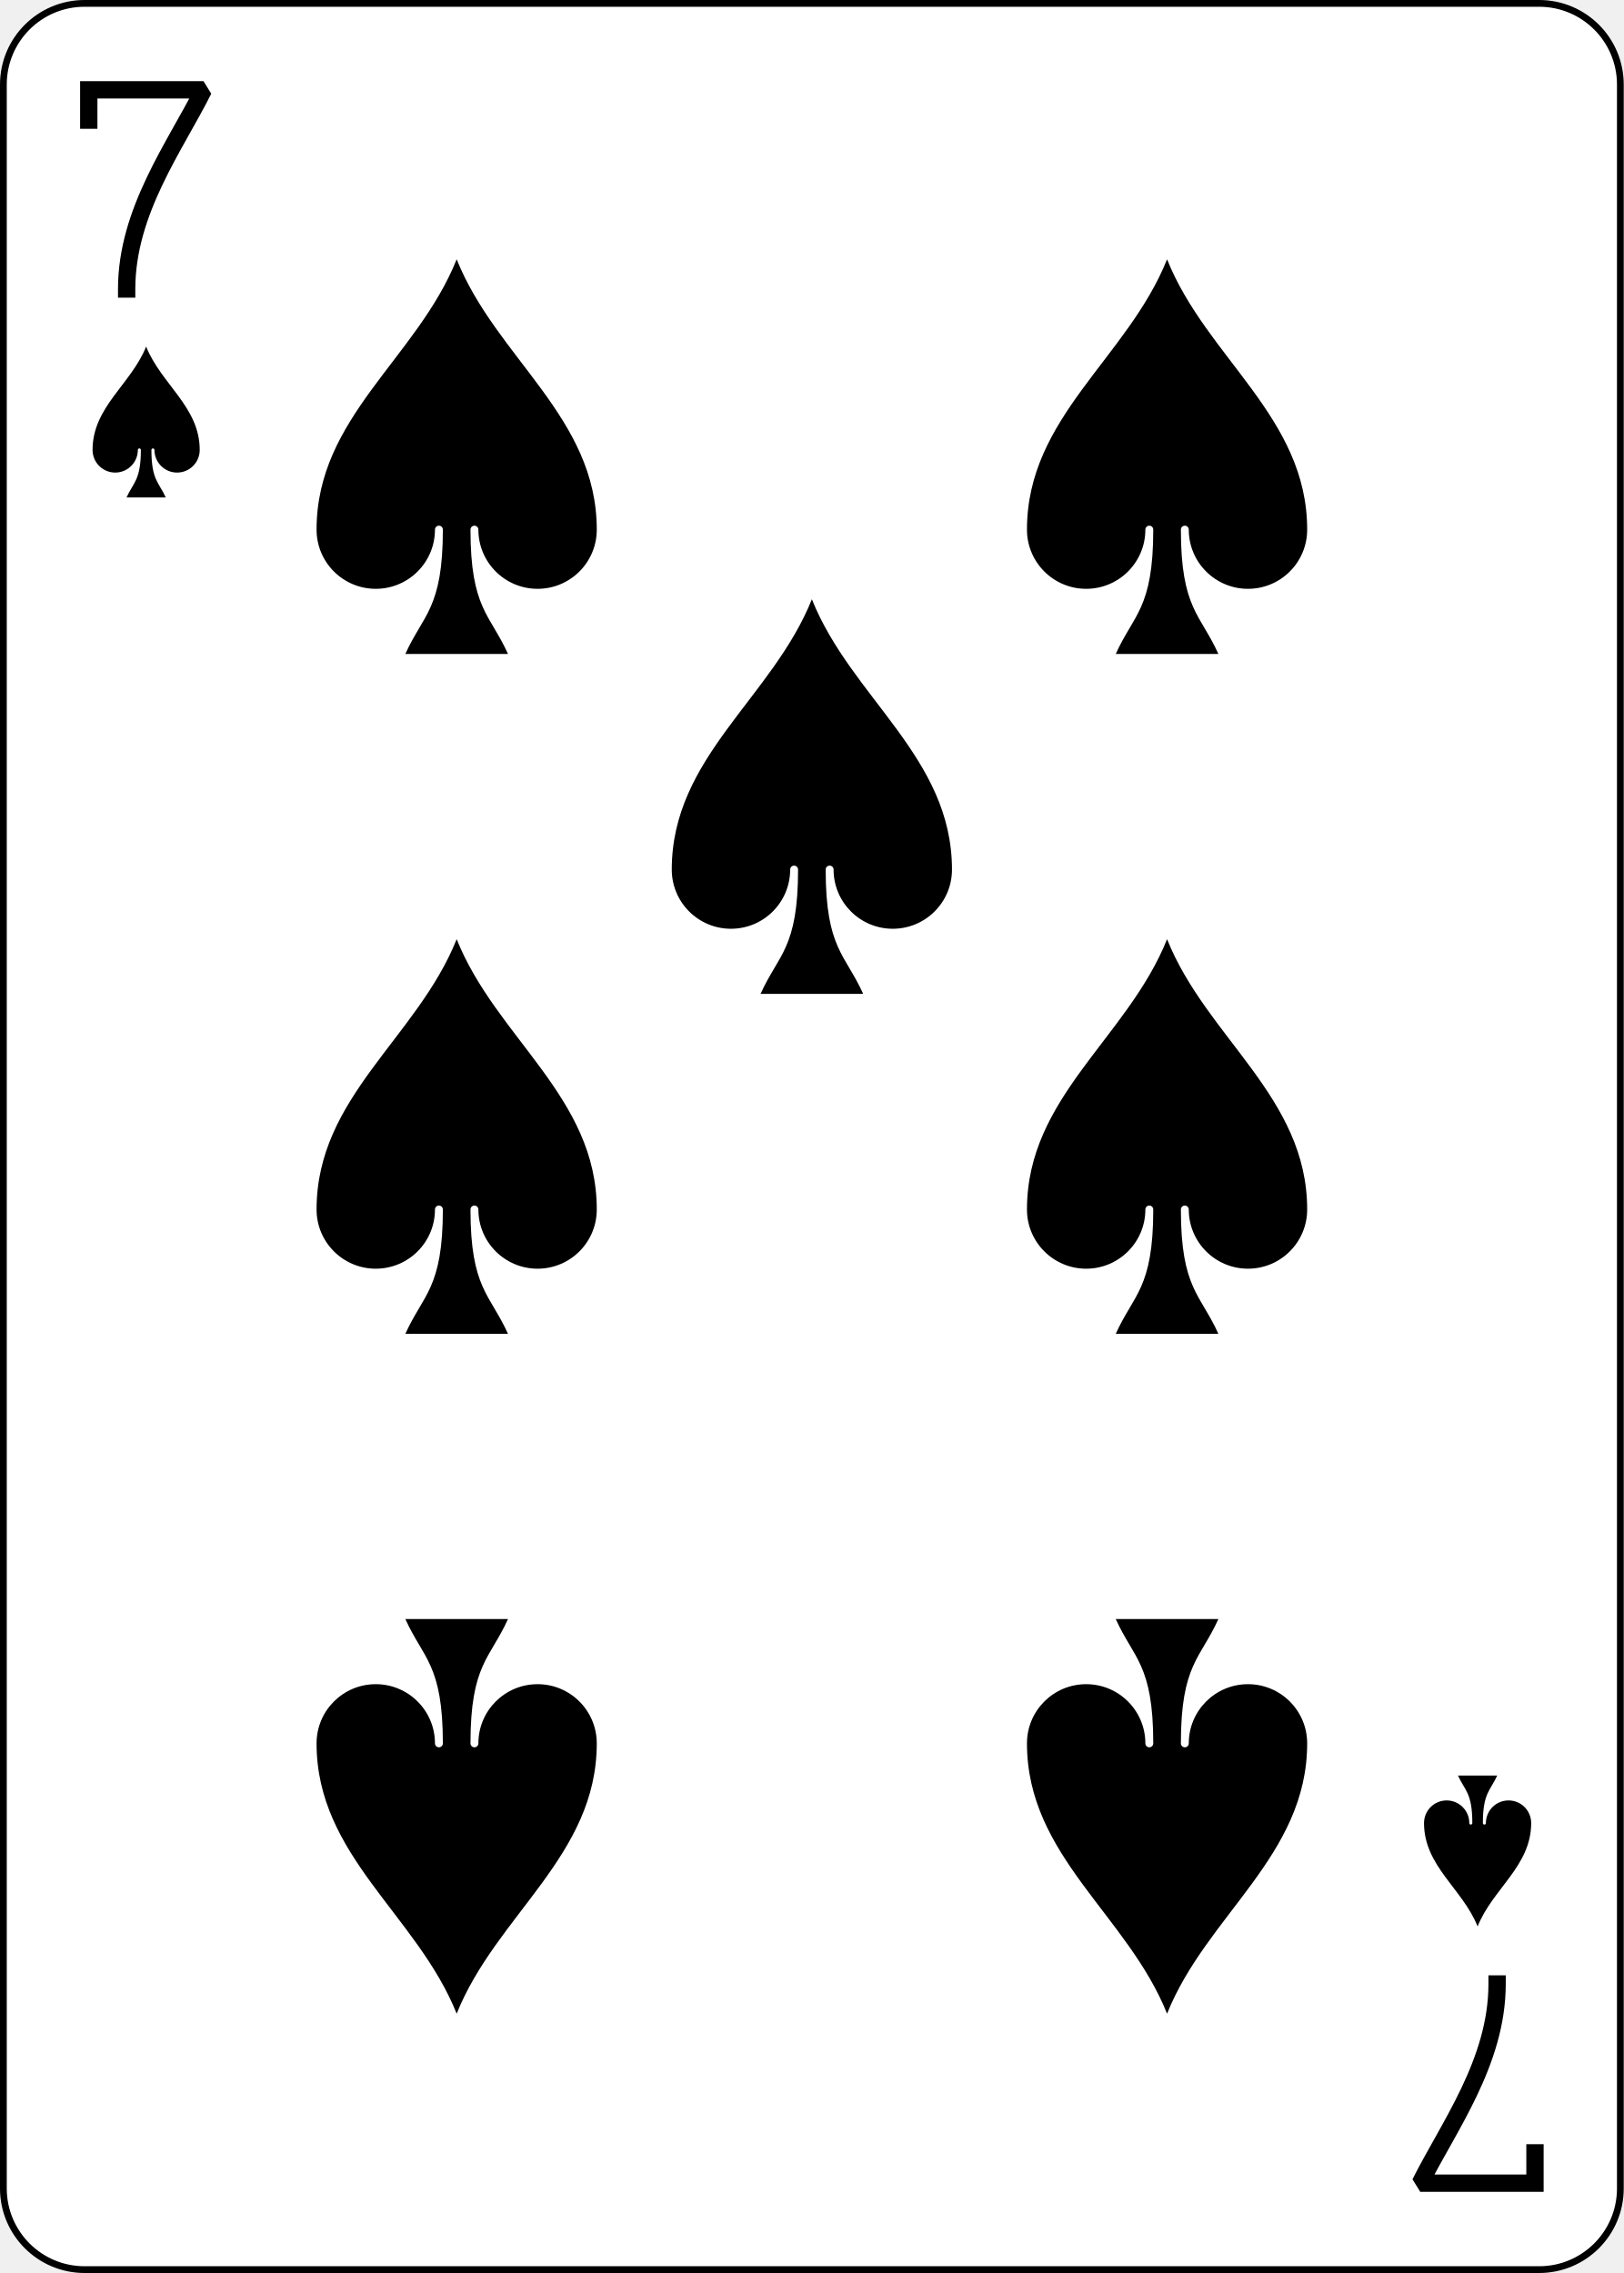
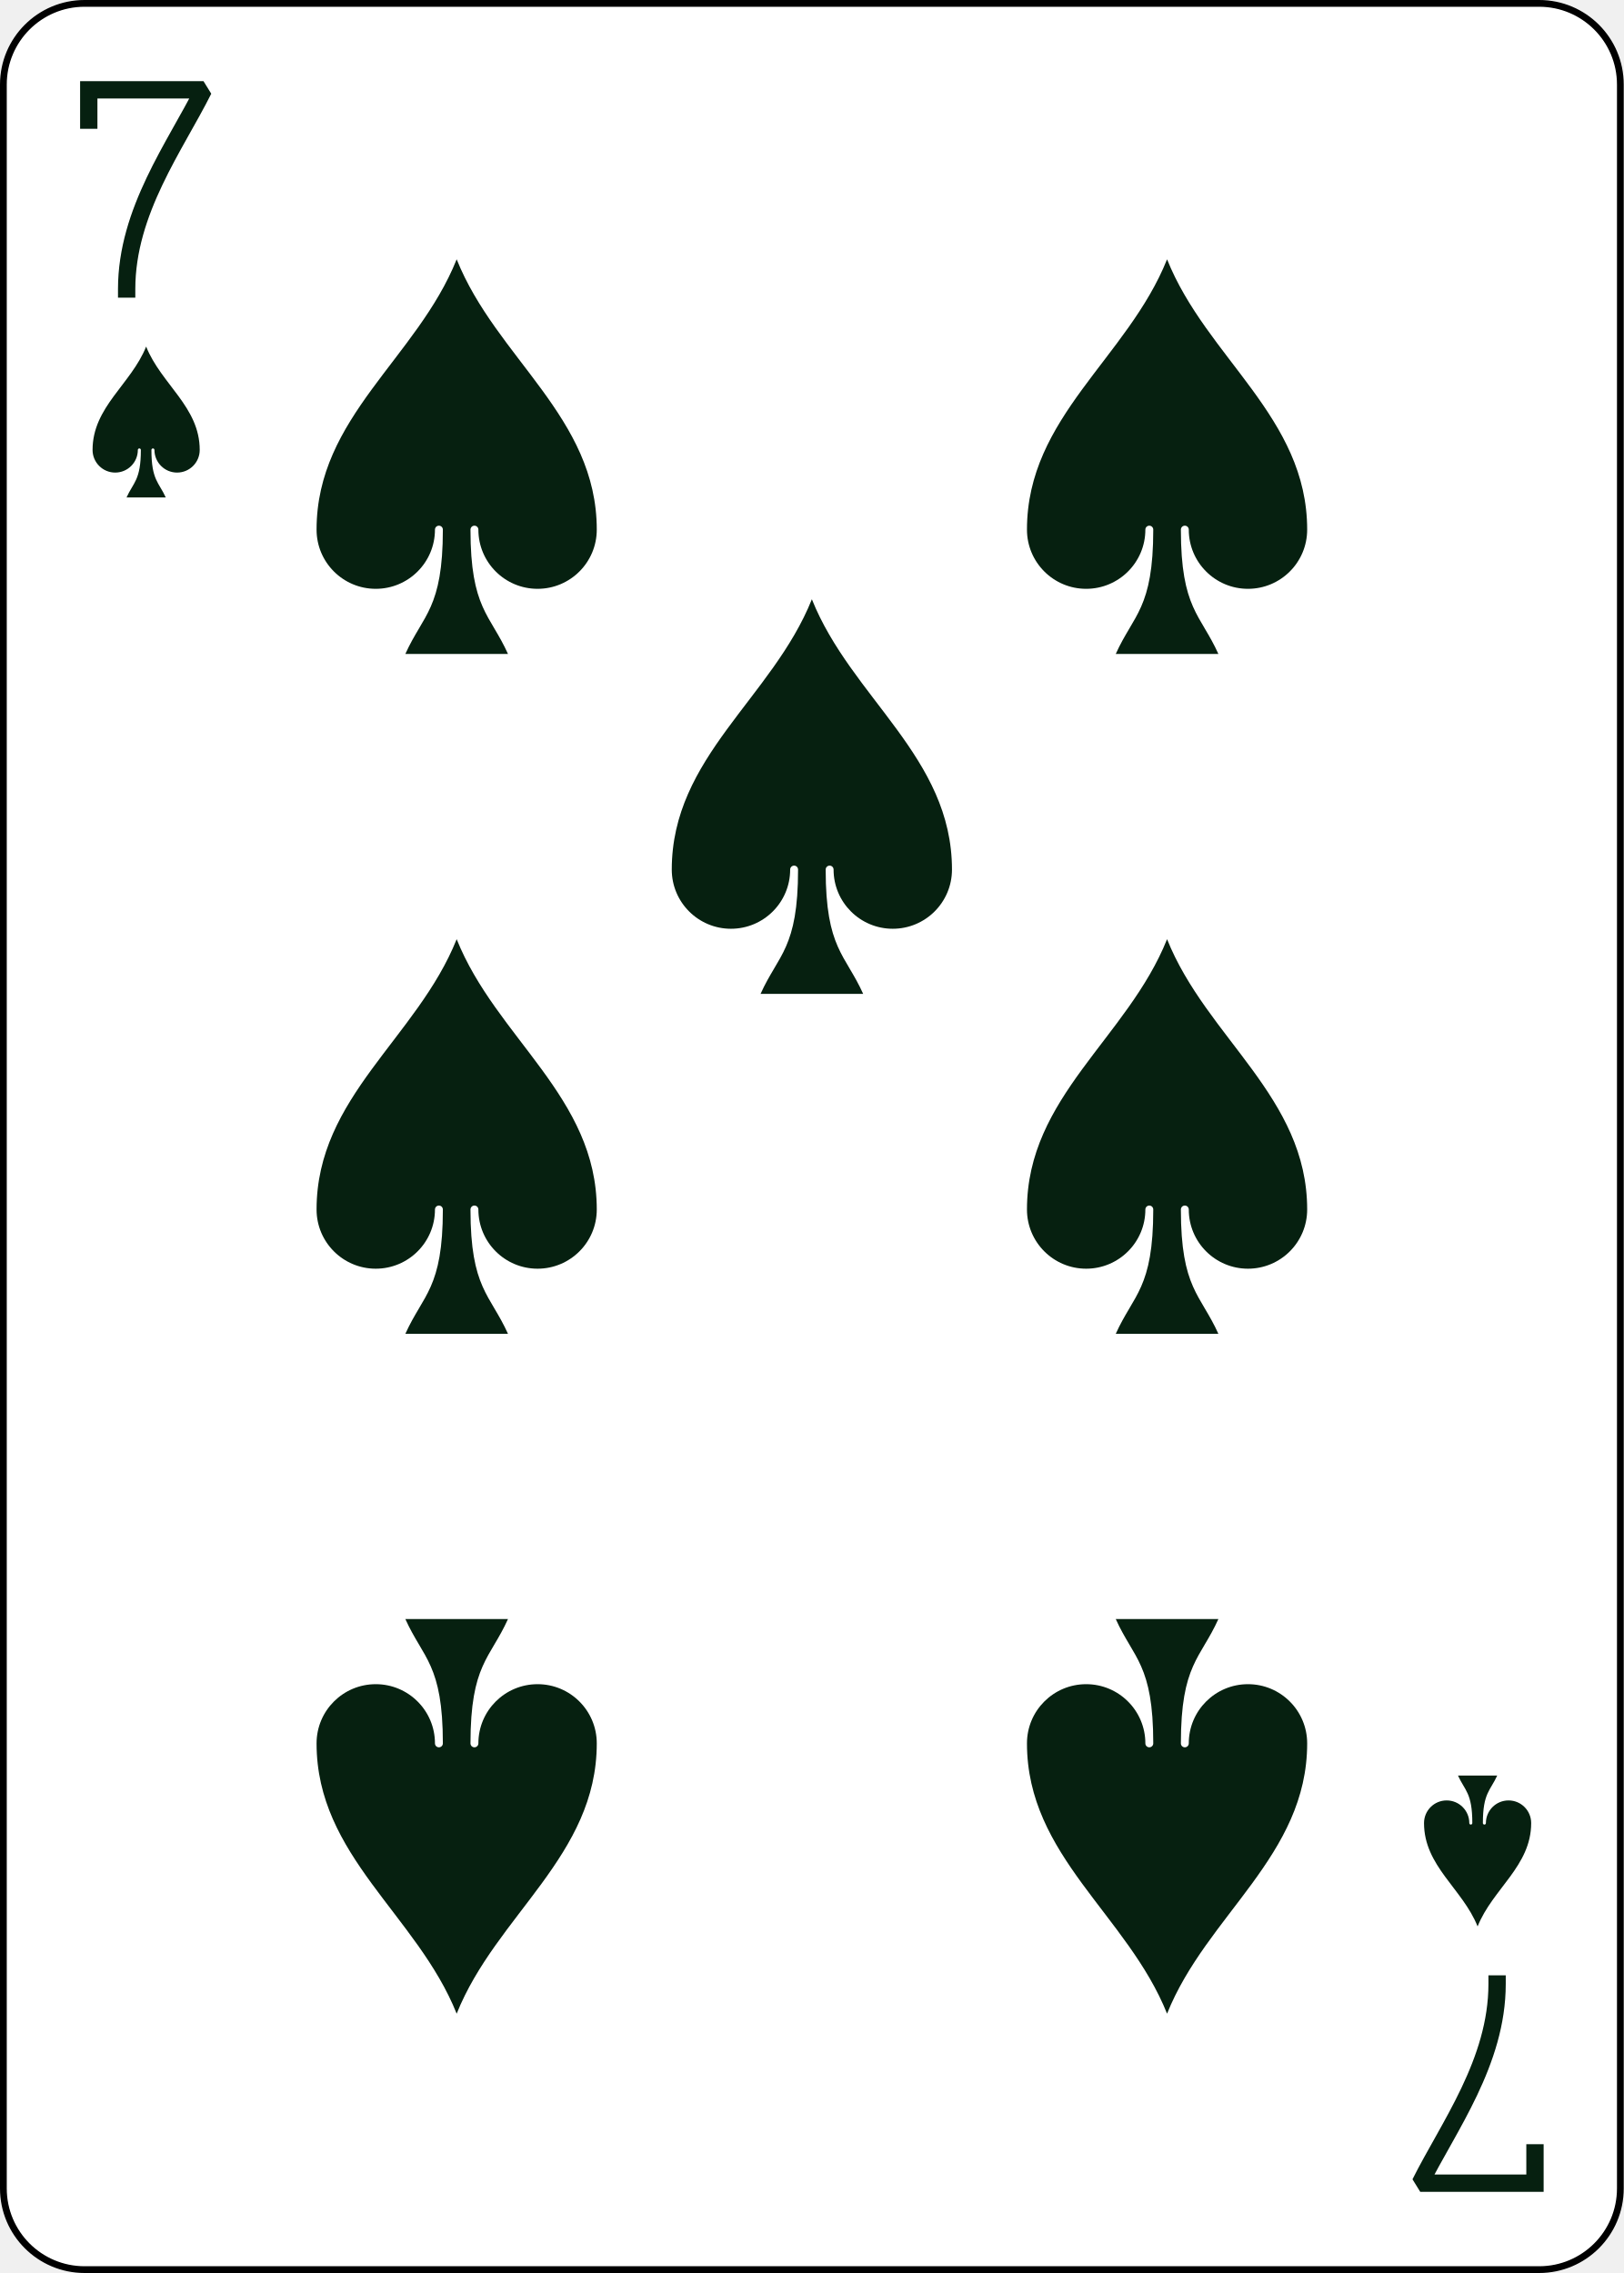
<svg xmlns="http://www.w3.org/2000/svg" xmlns:xlink="http://www.w3.org/1999/xlink" class="card" face="7S" height="3.5in" preserveAspectRatio="none" viewBox="-120 -168 240 336" width="2.5in">
  <defs>
    <symbol id="SS7" viewBox="-600 -600 1200 1200" preserveAspectRatio="xMinYMid">
-       <path d="M0 -500C100 -250 355 -100 355 185A150 150 0 0 1 55 185A10 10 0 0 0 35 185C35 385 85 400 130 500L-130 500C-85 400 -35 385 -35 185A10 10 0 0 0 -55 185A150 150 0 0 1 -355 185C-355 -100 -100 -250 0 -500Z" fill="black" />
+       <path d="M0 -500C100 -250 355 -100 355 185A150 150 0 0 1 55 185A10 10 0 0 0 35 185C35 385 85 400 130 500L-130 500C-85 400 -35 385 -35 185A10 10 0 0 0 -55 185A150 150 0 0 1 -355 185C-355 -100 -100 -250 0 -500Z" fill="#062010" />
    </symbol>
    <symbol id="VS7" viewBox="-500 -500 1000 1000" preserveAspectRatio="xMinYMid">
-       <path d="M-265 -320L-265 -460L265 -460C135 -200 -90 100 -90 460" stroke="black" stroke-width="80" stroke-linecap="square" stroke-miterlimit="1.5" fill="none" />
+       <path d="M-265 -320L-265 -460L265 -460C135 -200 -90 100 -90 460" stroke="#062010" stroke-width="80" stroke-linecap="square" stroke-miterlimit="1.5" fill="none" />
    </symbol>
  </defs>
  <rect width="239" height="335" x="-119.5" y="-167.5" rx="12" ry="12" fill="white" stroke="black" />
  <use xlink:href="#VS7" height="32" width="32" x="-114.4" y="-156" />
  <use xlink:href="#SS7" height="26.769" width="26.769" x="-111.784" y="-119" />
  <use xlink:href="#SS7" height="70" width="70" x="-87.501" y="-135.501" />
  <use xlink:href="#SS7" height="70" width="70" x="17.501" y="-135.501" />
  <use xlink:href="#SS7" height="70" width="70" x="-87.501" y="-35" />
  <use xlink:href="#SS7" height="70" width="70" x="17.501" y="-35" />
  <use xlink:href="#SS7" height="70" width="70" x="-35" y="-85.25" />
  <g transform="rotate(180)">
    <use xlink:href="#VS7" height="32" width="32" x="-114.4" y="-156" />
    <use xlink:href="#SS7" height="26.769" width="26.769" x="-111.784" y="-119" />
    <use xlink:href="#SS7" height="70" width="70" x="-87.501" y="-135.501" />
    <use xlink:href="#SS7" height="70" width="70" x="17.501" y="-135.501" />
  </g>
</svg>
